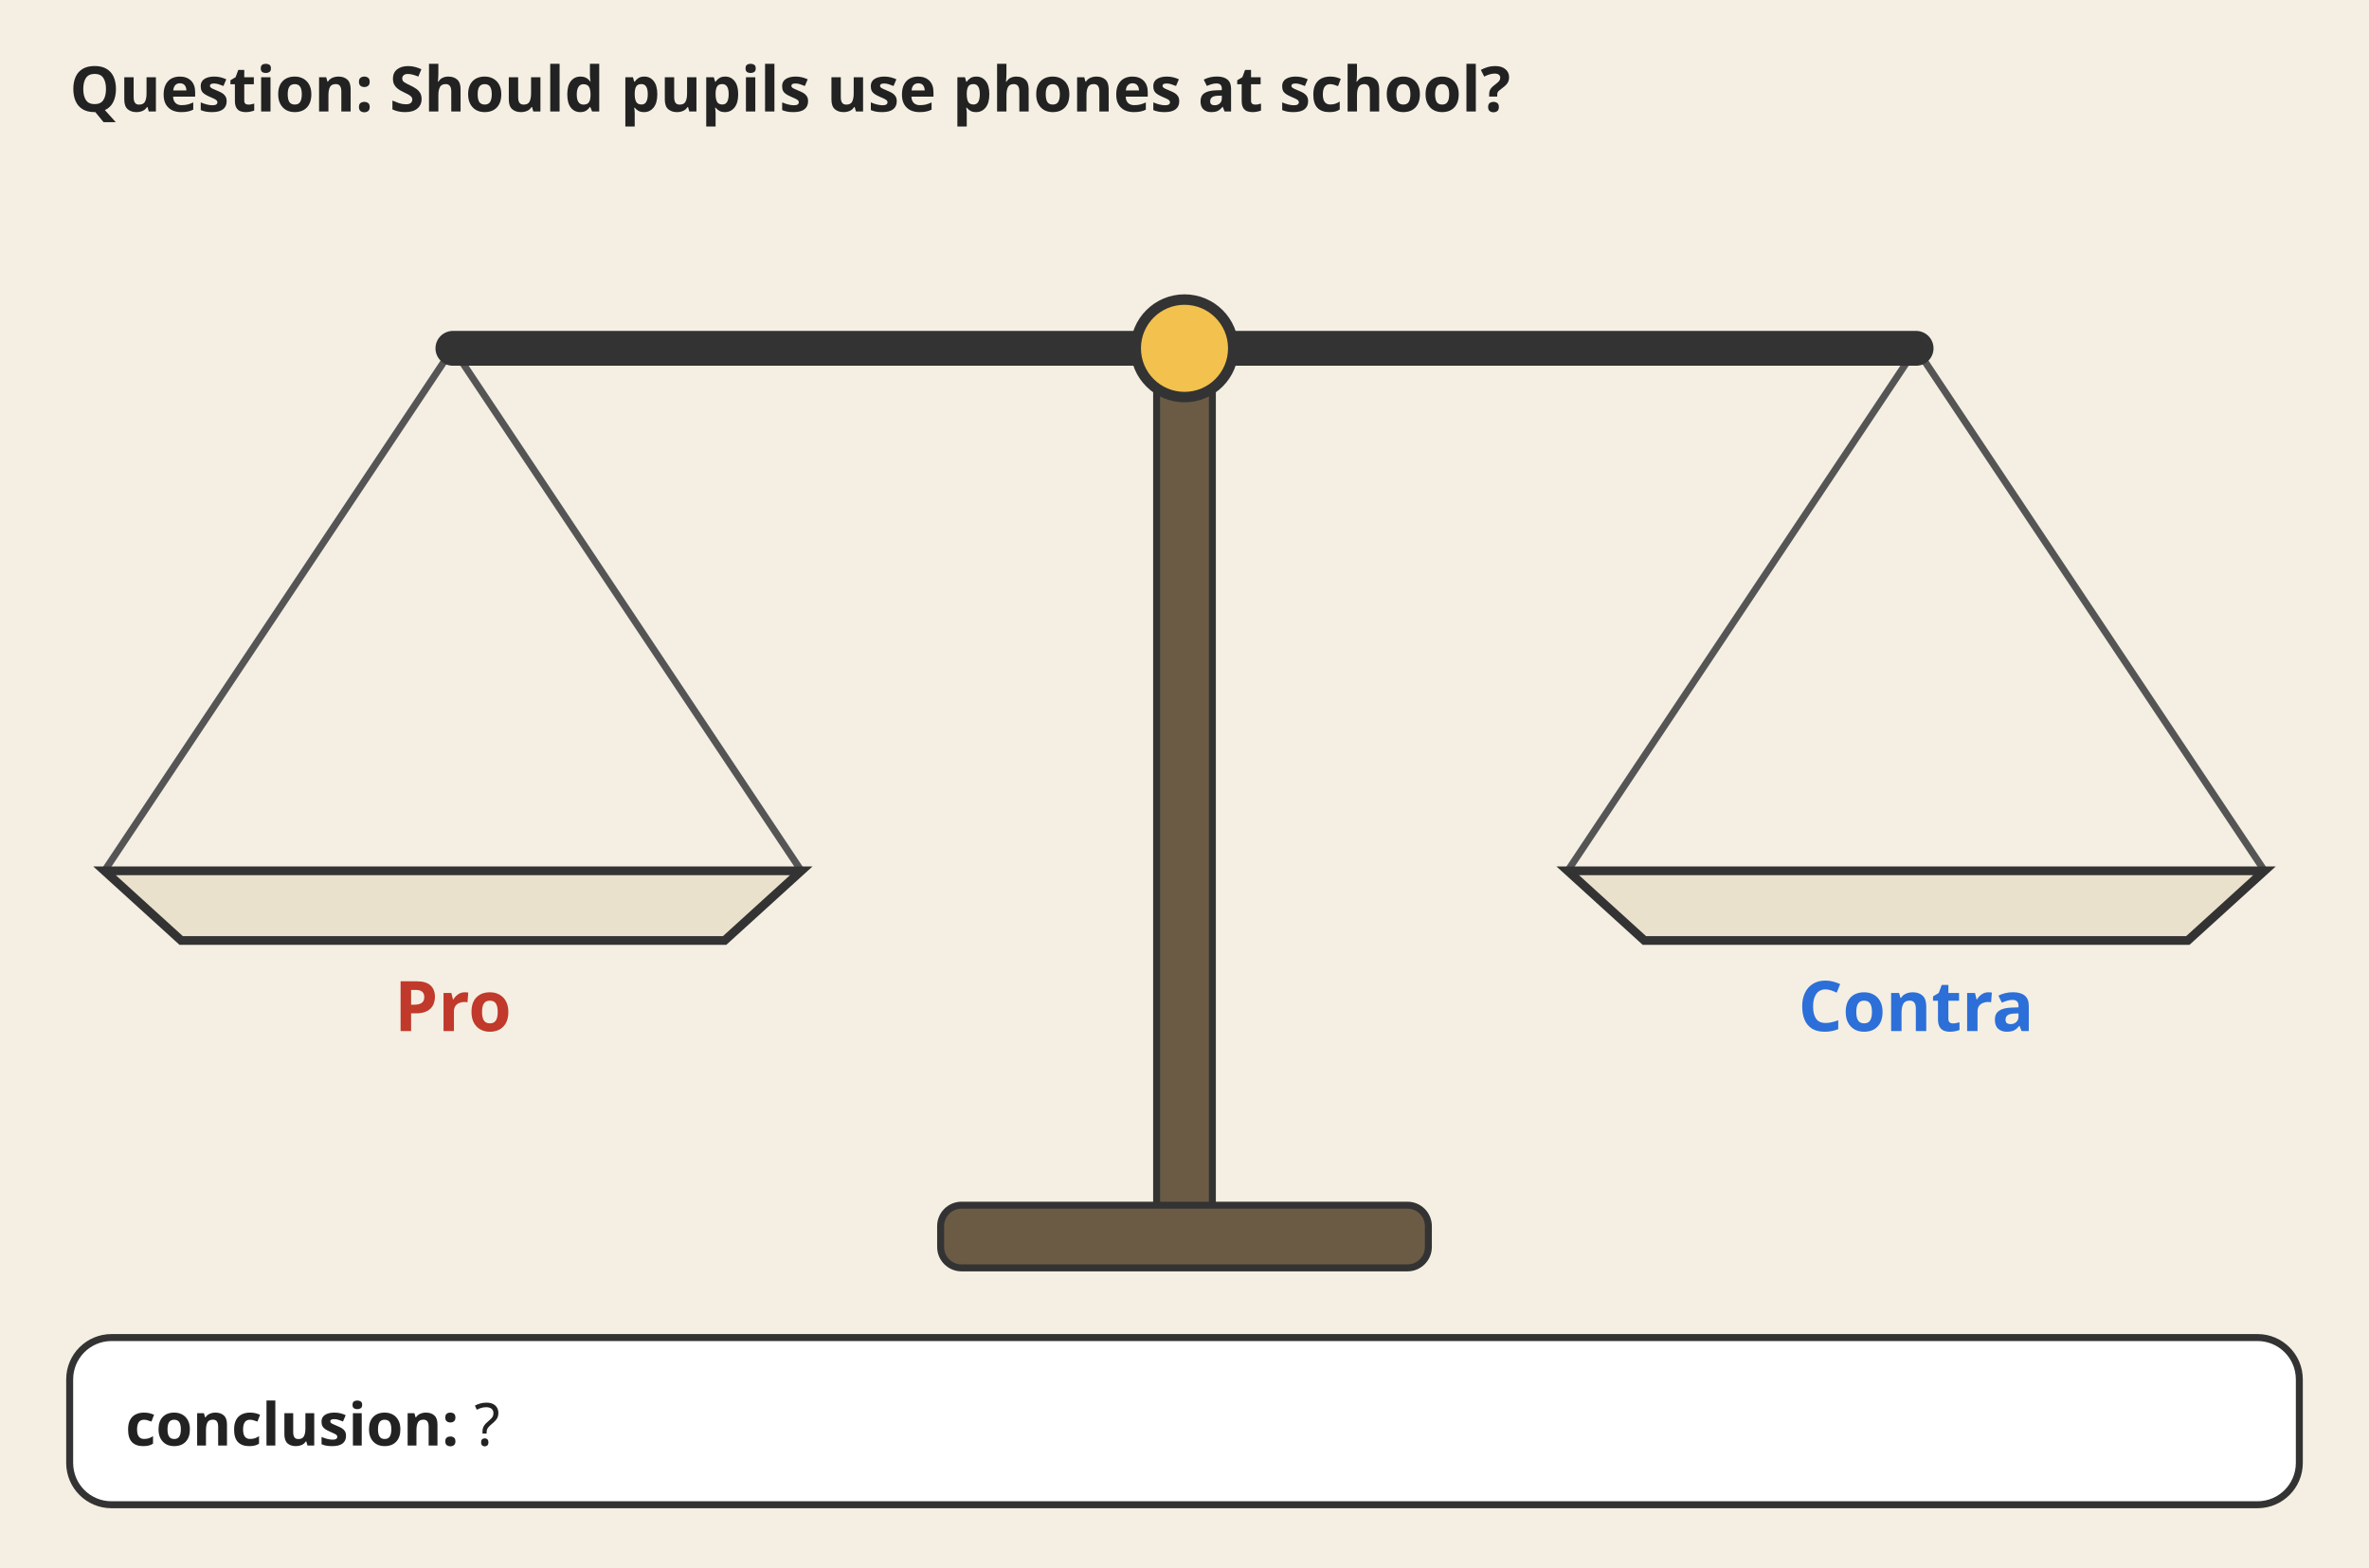
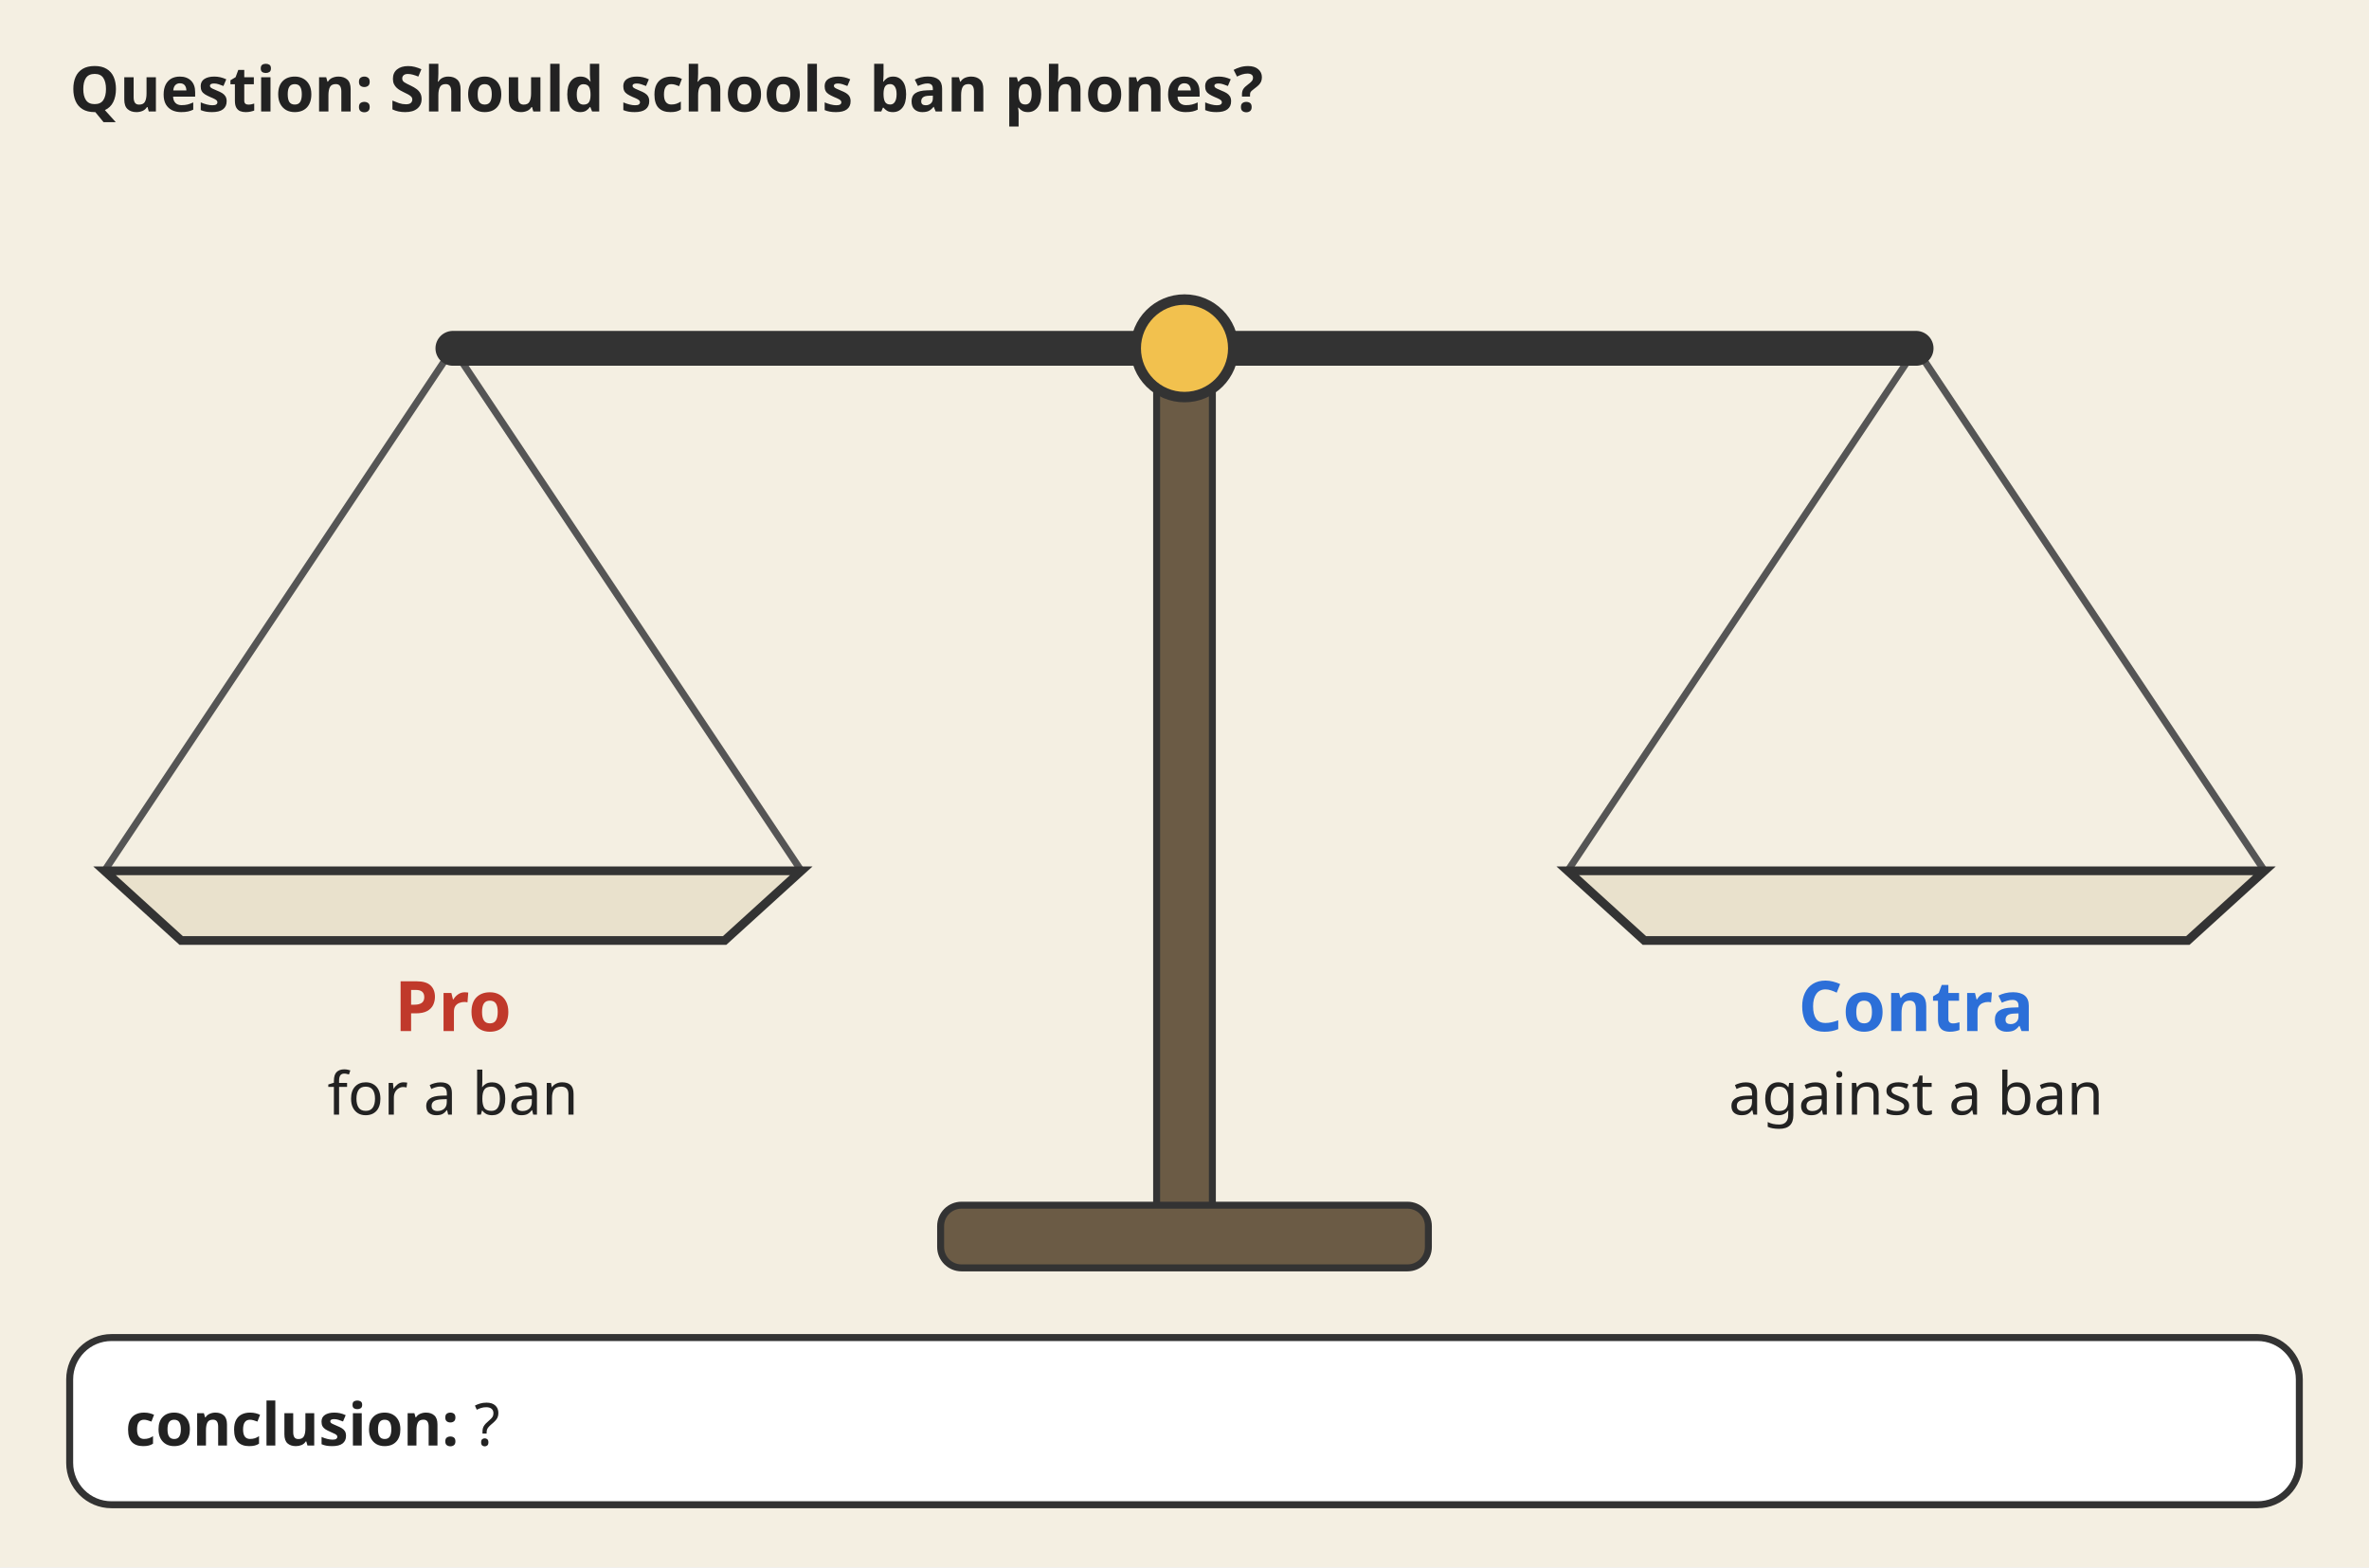
<svg xmlns="http://www.w3.org/2000/svg" viewBox="0 0 680 450" role="img">
  <rect width="680" height="450" fill="#f4efe2" />
-   <text x="20" y="32" font-family="sans-serif" font-size="18" font-weight="bold" fill="#222">Question: Should pupils use phones at school?</text>
+   <text x="20" y="32" font-family="sans-serif" font-size="18" font-weight="bold" fill="#222">Question: Should schools ban phones?</text>
  <rect x="332" y="100" width="16" height="250" fill="#6b5b45" stroke="#333" stroke-width="2" />
  <rect x="270" y="346" width="140" height="18" rx="6" fill="#6b5b45" stroke="#333" stroke-width="2" />
  <line x1="130.0" y1="100.0" x2="30.0" y2="250.0" stroke="#555" stroke-width="2" />
  <line x1="130.0" y1="100.0" x2="230.0" y2="250.0" stroke="#555" stroke-width="2" />
  <line x1="550.0" y1="100.0" x2="450.0" y2="250.0" stroke="#555" stroke-width="2" />
  <line x1="550.0" y1="100.0" x2="650.0" y2="250.0" stroke="#555" stroke-width="2" />
  <line x1="130.0" y1="100.0" x2="550.0" y2="100.0" stroke="#333" stroke-width="10" stroke-linecap="round" />
  <circle cx="340" cy="100" r="14" fill="#f2c14e" stroke="#333" stroke-width="3" />
  <path d="M30.0 250.0 H230.0 L208.0 270.0 H52.0 Z" fill="#e9e1cc" stroke="#333" stroke-width="2.5" />
  <text x="130.0" y="296.0" text-anchor="middle" font-family="sans-serif" font-size="20" font-weight="bold" fill="#c0392b">Pro</text>
+   <text x="130.0" y="320.0" text-anchor="middle" font-family="sans-serif" font-size="17" fill="#222">for a ban</text>
  <path d="M450.0 250.0 H650.0 L628.0 270.0 H472.0 Z" fill="#e9e1cc" stroke="#333" stroke-width="2.5" />
  <text x="550.0" y="296.0" text-anchor="middle" font-family="sans-serif" font-size="20" font-weight="bold" fill="#2c6fd8">Contra</text>
+   <text x="550.0" y="320.0" text-anchor="middle" font-family="sans-serif" font-size="17" fill="#222">against a ban</text>
  <rect x="20" y="384" width="640" height="48" rx="12" fill="#fff" stroke="#333" stroke-width="2" />
  <text x="36" y="415" font-family="sans-serif" font-size="17" fill="#222">
    <tspan font-weight="bold">conclusion:</tspan> ?</text>
</svg>
